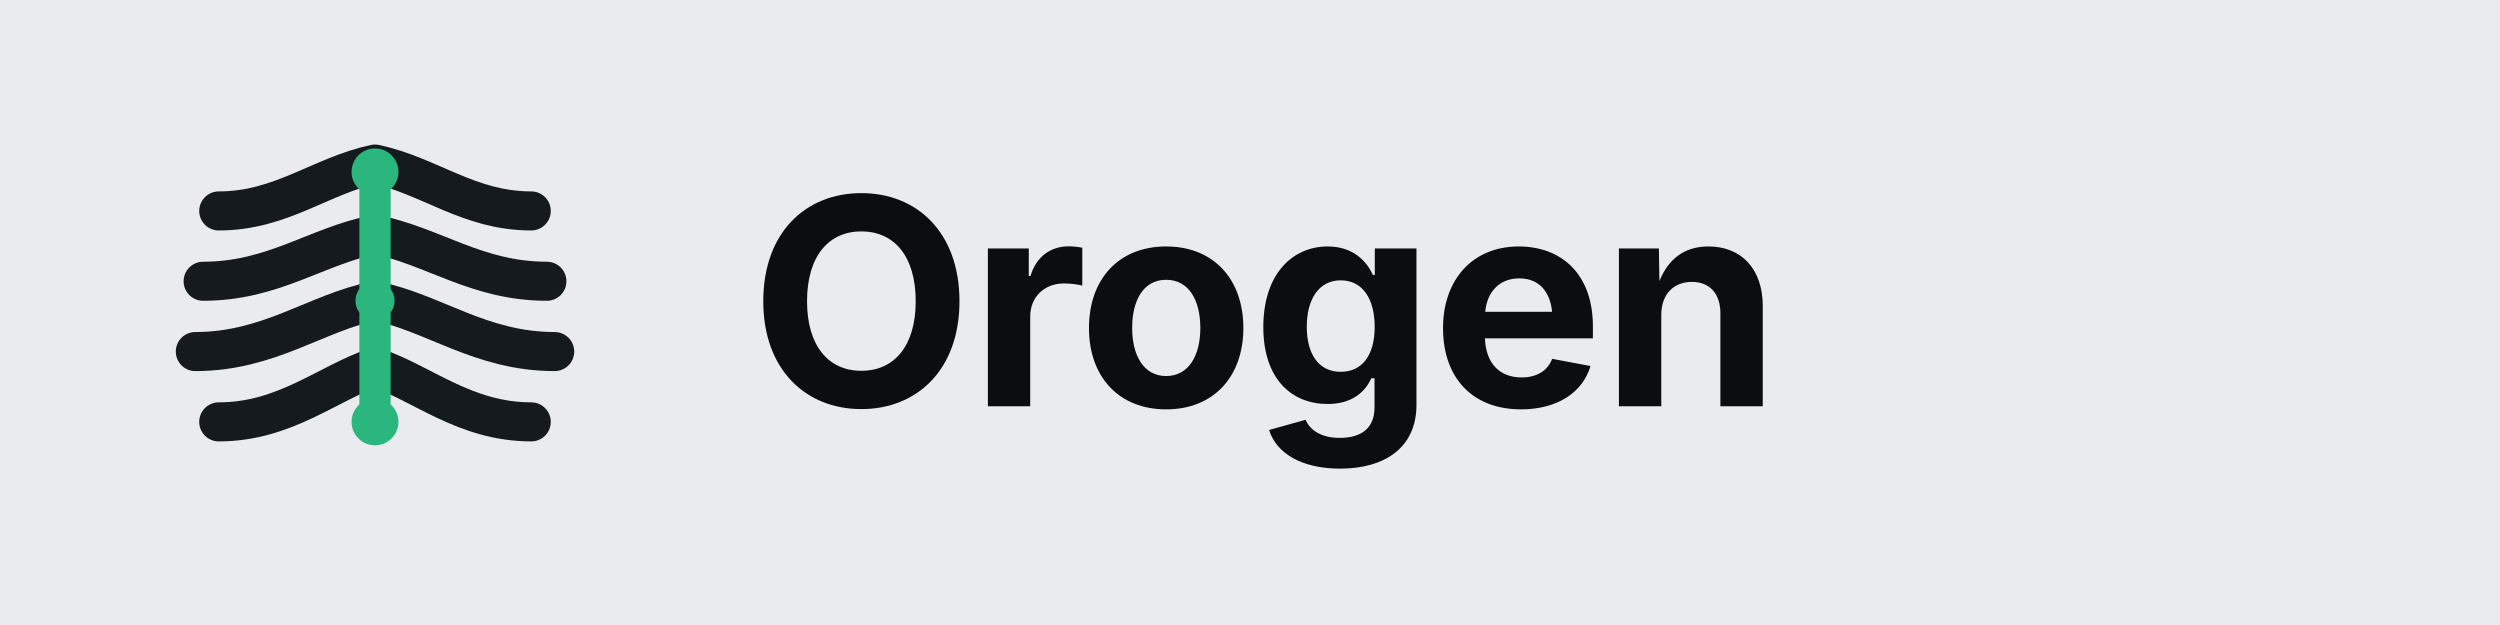
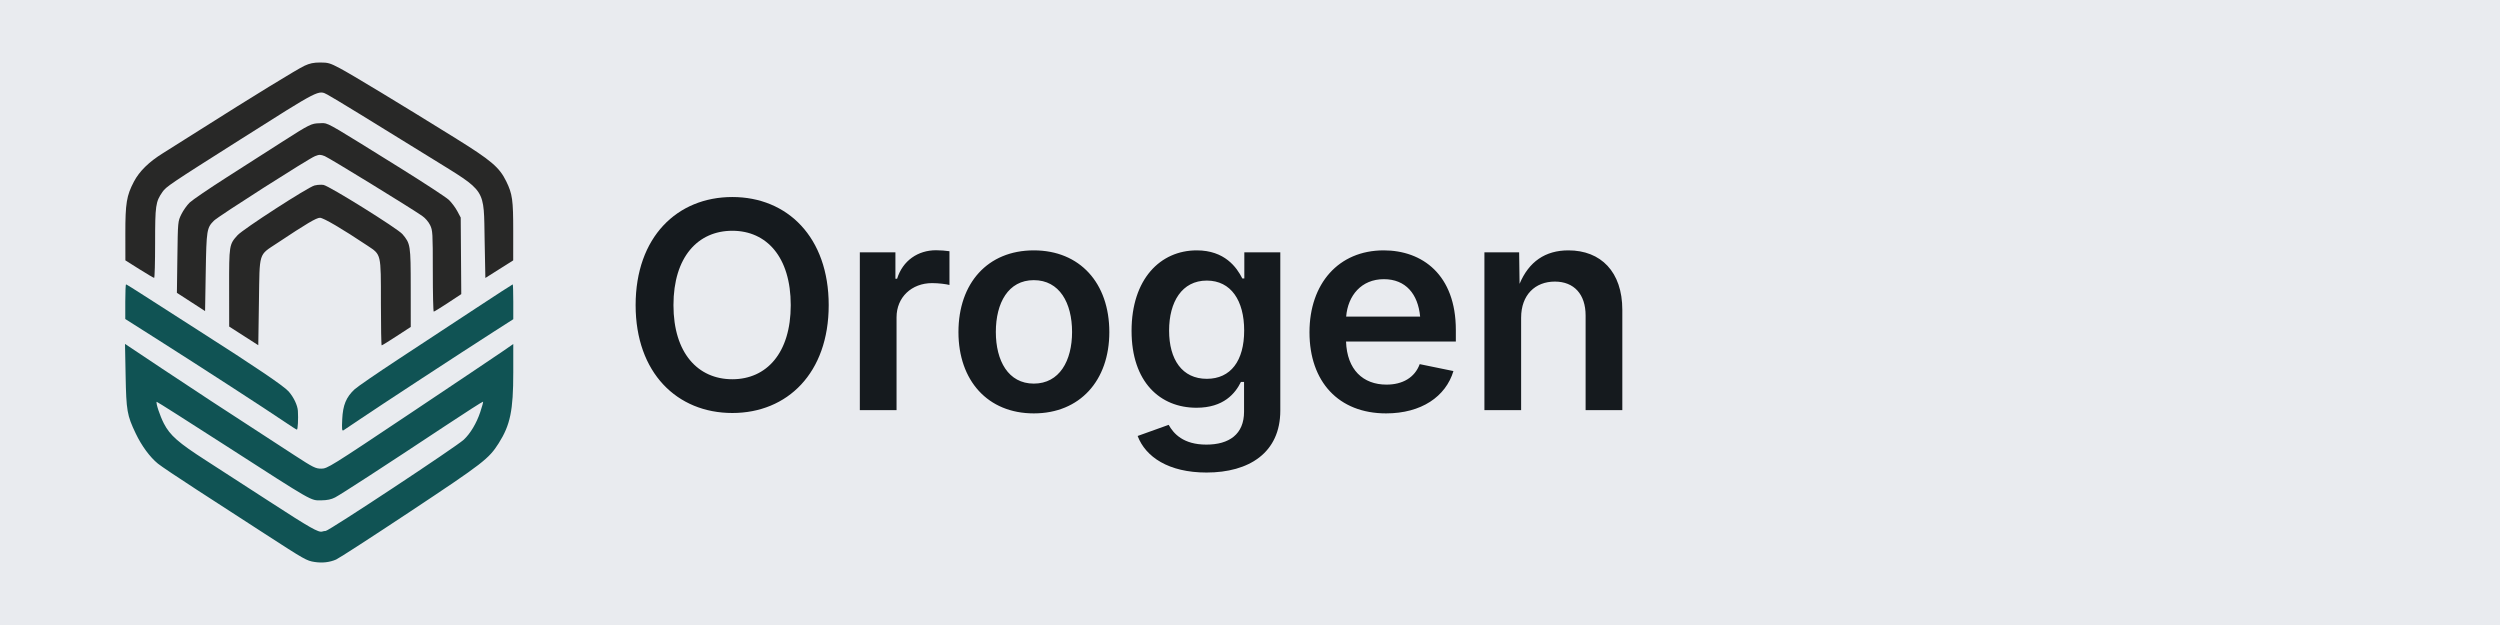
<svg xmlns="http://www.w3.org/2000/svg" viewBox="0 0 1280 320" role="img" aria-label="Orogen horizontal lockup, light">
  <rect width="1280" height="320" fill="#e9ebef" />
-   <g transform="translate(64,32) scale(2)">
-     <path d="M24 38C40 38 50 29 64 26C78 29 88 38 104 38" fill="none" stroke="#151A1E" stroke-width="10" stroke-linecap="round" stroke-linejoin="round" />
-     <path d="M20 56C38 56 49 47 64 44C79 47 90 56 108 56" fill="none" stroke="#151A1E" stroke-width="10" stroke-linecap="round" stroke-linejoin="round" />
-     <path d="M18 74C37 74 49 64 64 61C79 64 91 74 110 74" fill="none" stroke="#151A1E" stroke-width="10" stroke-linecap="round" stroke-linejoin="round" />
-     <path d="M24 92C41 92 52 82 64 78C76 82 87 92 104 92" fill="none" stroke="#151A1E" stroke-width="10" stroke-linecap="round" stroke-linejoin="round" />
-     <path d="M64 28V92" stroke="#2AB67D" stroke-width="8" stroke-linecap="round" />
-     <circle cx="64" cy="28" r="6" fill="#2AB67D" />
-     <circle cx="64" cy="61" r="5" fill="#2AB67D" />
-     <circle cx="64" cy="92" r="6" fill="#2AB67D" />
-   </g>
-   <g font-family="Inter, 'Inter Variable', ui-sans-serif, system-ui, -apple-system, 'Segoe UI', Roboto, sans-serif" font-weight="700" font-size="148" letter-spacing="-1.5">
-     <text x="384" y="208" fill="#0b0d10">Orogen</text>
+   <svg x="64" y="32" width="198.8" height="256" viewBox="0 0 79.165 101.949">
+     <g transform="translate(-140.3067,-95.12026)">
+       <path fill="#105354" d="m 140.307,152.5 0.122,6.433 c 0.136,7.199 0.295,8.117 2.049,11.801 1.21,2.541 2.903,4.845 4.54,6.179 0.632,0.515 4.185,2.901 7.896,5.303 3.711,2.401 9.963,6.451 13.894,8.998 8.2,5.314 8.517,5.494 10.157,5.748 1.573,0.244 3.068,0.073 4.391,-0.502 0.582,-0.253 7.428,-4.686 15.214,-9.851 14.794,-9.815 15.923,-10.689 17.935,-13.864 2.358,-3.722 2.967,-6.671 2.967,-14.387 v -5.838 l -2.051,1.422 c -1.128,0.782 -9.65,6.5 -18.937,12.706 -16.395,10.955 -16.924,11.284 -18.157,11.284 -1.163,0 -1.623,-0.23 -5.47,-2.728 -15.977,-10.375 -20.388,-13.262 -27.048,-17.703 z m 73.007,11.778 c 0.058,0.058 -0.202,1.02 -0.578,2.138 -0.76,2.263 -2.002,4.343 -3.351,5.607 -1.51,1.416 -27.529,18.61 -28.162,18.61 -0.185,0 -0.496,0.055 -0.689,0.121 -0.74,0.255 -2.462,-0.722 -10.671,-6.051 -4.657,-3.023 -10.535,-6.825 -13.063,-8.449 -5.594,-3.593 -7.318,-5.105 -8.562,-7.512 -0.811,-1.568 -1.693,-4.232 -1.471,-4.441 0.043,-0.041 6.448,4.027 14.233,9.039 17.864,11.5 17.129,11.08 19.315,11.055 1.212,-0.014 2.045,-0.188 2.821,-0.589 1.193,-0.616 10.271,-6.512 22.424,-14.565 4.207,-2.788 7.697,-5.021 7.755,-4.964 z" />
+       <path fill="#105354" d="m 219.358,140.361 c -0.063,0 -3.486,2.22 -7.607,4.932 -4.121,2.712 -11.124,7.316 -15.562,10.23 -4.438,2.914 -8.526,5.725 -9.085,6.247 -1.708,1.596 -2.371,3.204 -2.506,6.078 -0.097,2.056 -0.054,2.447 0.247,2.272 0.2,-0.116 1.797,-1.187 3.549,-2.379 3.453,-2.35 20.522,-13.517 27.044,-17.694 l 4.035,-2.584 v -3.551 c 0,-1.953 -0.051,-3.551 -0.114,-3.551 z" />
+       <path fill="#105354" d="m 140.518,140.361 c -0.086,0 -0.156,1.589 -0.156,3.531 v 3.531 l 6.813,4.323 c 8.457,5.366 22.113,14.215 25.466,16.502 1.382,0.943 2.603,1.722 2.712,1.731 0.191,0.016 0.308,-2.178 0.204,-3.82 -0.073,-1.146 -0.852,-2.782 -1.886,-3.961 -0.975,-1.111 -6.765,-5.03 -18.361,-12.425 -4.075,-2.599 -9.035,-5.779 -11.023,-7.068 -1.988,-1.289 -3.685,-2.343 -3.77,-2.343 z" />
+       <path fill="#282827" d="m 180.354,120.044 c -0.462,-0.012 -1.024,0.044 -1.413,0.152 -1.414,0.39 -14.561,8.892 -15.699,10.152 -1.696,1.877 -1.716,2.002 -1.705,10.733 l 0.01,7.88 2.967,1.902 2.967,1.902 0.132,-8.828 c 0.155,-10.361 -0.136,-9.423 3.716,-11.985 5.989,-3.984 7.993,-5.171 8.726,-5.171 0.709,0 4.516,2.234 9.678,5.678 2.841,1.895 2.751,1.511 2.751,11.715 0,4.744 0.071,8.625 0.158,8.625 0.087,0 1.456,-0.847 3.043,-1.881 l 2.885,-1.881 -0.006,-7.975 c -0.006,-8.735 -0.047,-8.997 -1.691,-10.945 -0.95,-1.126 -14.942,-9.848 -16.099,-10.036 -0.122,-0.02 -0.265,-0.032 -0.419,-0.036 z" />
+       <path fill="#282827" d="m 180.777,107.48 c -0.258,-0.013 -0.499,0.022 -0.862,0.029 -1.593,0.032 -2.014,0.241 -7.34,3.647 -2.656,1.699 -7.806,4.992 -11.444,7.318 -3.638,2.326 -7.067,4.661 -7.62,5.187 -0.553,0.526 -1.325,1.611 -1.717,2.412 -0.712,1.454 -0.712,1.46 -0.81,8.733 l -0.098,7.277 2.873,1.861 2.873,1.861 0.134,-7.947 c 0.146,-8.609 0.215,-9.04 1.692,-10.502 0.919,-0.91 19.267,-12.621 20.585,-13.139 0.889,-0.349 1.119,-0.349 1.997,-0.002 0.888,0.352 17.088,10.287 19.818,12.155 0.648,0.443 1.326,1.222 1.654,1.899 0.528,1.09 0.555,1.559 0.555,9.398 0,4.538 0.085,8.251 0.19,8.251 0.104,0 1.411,-0.804 2.902,-1.786 l 2.711,-1.786 -0.057,-7.805 -0.057,-7.805 -0.705,-1.323 c -0.388,-0.728 -1.162,-1.757 -1.72,-2.287 -0.558,-0.53 -5.182,-3.554 -10.275,-6.719 -12.757,-7.928 -14.163,-8.871 -15.279,-8.926 z" />
+       <path fill="#282827" d="m 180.108,95.12 c -1.345,0.002 -2.131,0.166 -3.218,0.672 -1.475,0.687 -10.717,6.352 -21.051,12.903 -3.201,2.03 -6.708,4.24 -7.791,4.912 -2.867,1.778 -4.808,3.68 -5.927,5.809 -1.495,2.845 -1.754,4.418 -1.746,10.626 l 0.007,5.424 2.833,1.784 h 5.2e-4 c 1.558,0.981 2.922,1.785 3.031,1.786 0.109,7.9e-4 0.198,-3.198 0.198,-7.109 0,-7.685 0.102,-8.394 1.496,-10.408 0.751,-1.085 1.564,-1.633 15.835,-10.67 16.464,-10.425 15.933,-10.153 17.849,-9.154 0.997,0.52 10.055,6.06 20.913,12.791 11.68,7.241 10.884,6.015 11.099,17.086 l 0.146,7.483 2.838,-1.794 2.838,-1.794 0.003,-5.953 c 0.003,-6.392 -0.165,-7.592 -1.425,-10.167 -1.401,-2.864 -3.036,-4.251 -10.402,-8.826 -11.094,-6.891 -21.215,-13.013 -23.558,-14.248 -1.959,-1.033 -2.376,-1.154 -3.969,-1.152 z" />
+     </g>
+   </svg>
+   <g font-family="Inter, 'Inter Variable', ui-sans-serif, system-ui, -apple-system, 'Segoe UI', Roboto, sans-serif" font-weight="600" font-size="148" letter-spacing="-1.48">
+     <text x="318" y="210" fill="#151A1E">Orogen</text>
  </g>
</svg>
